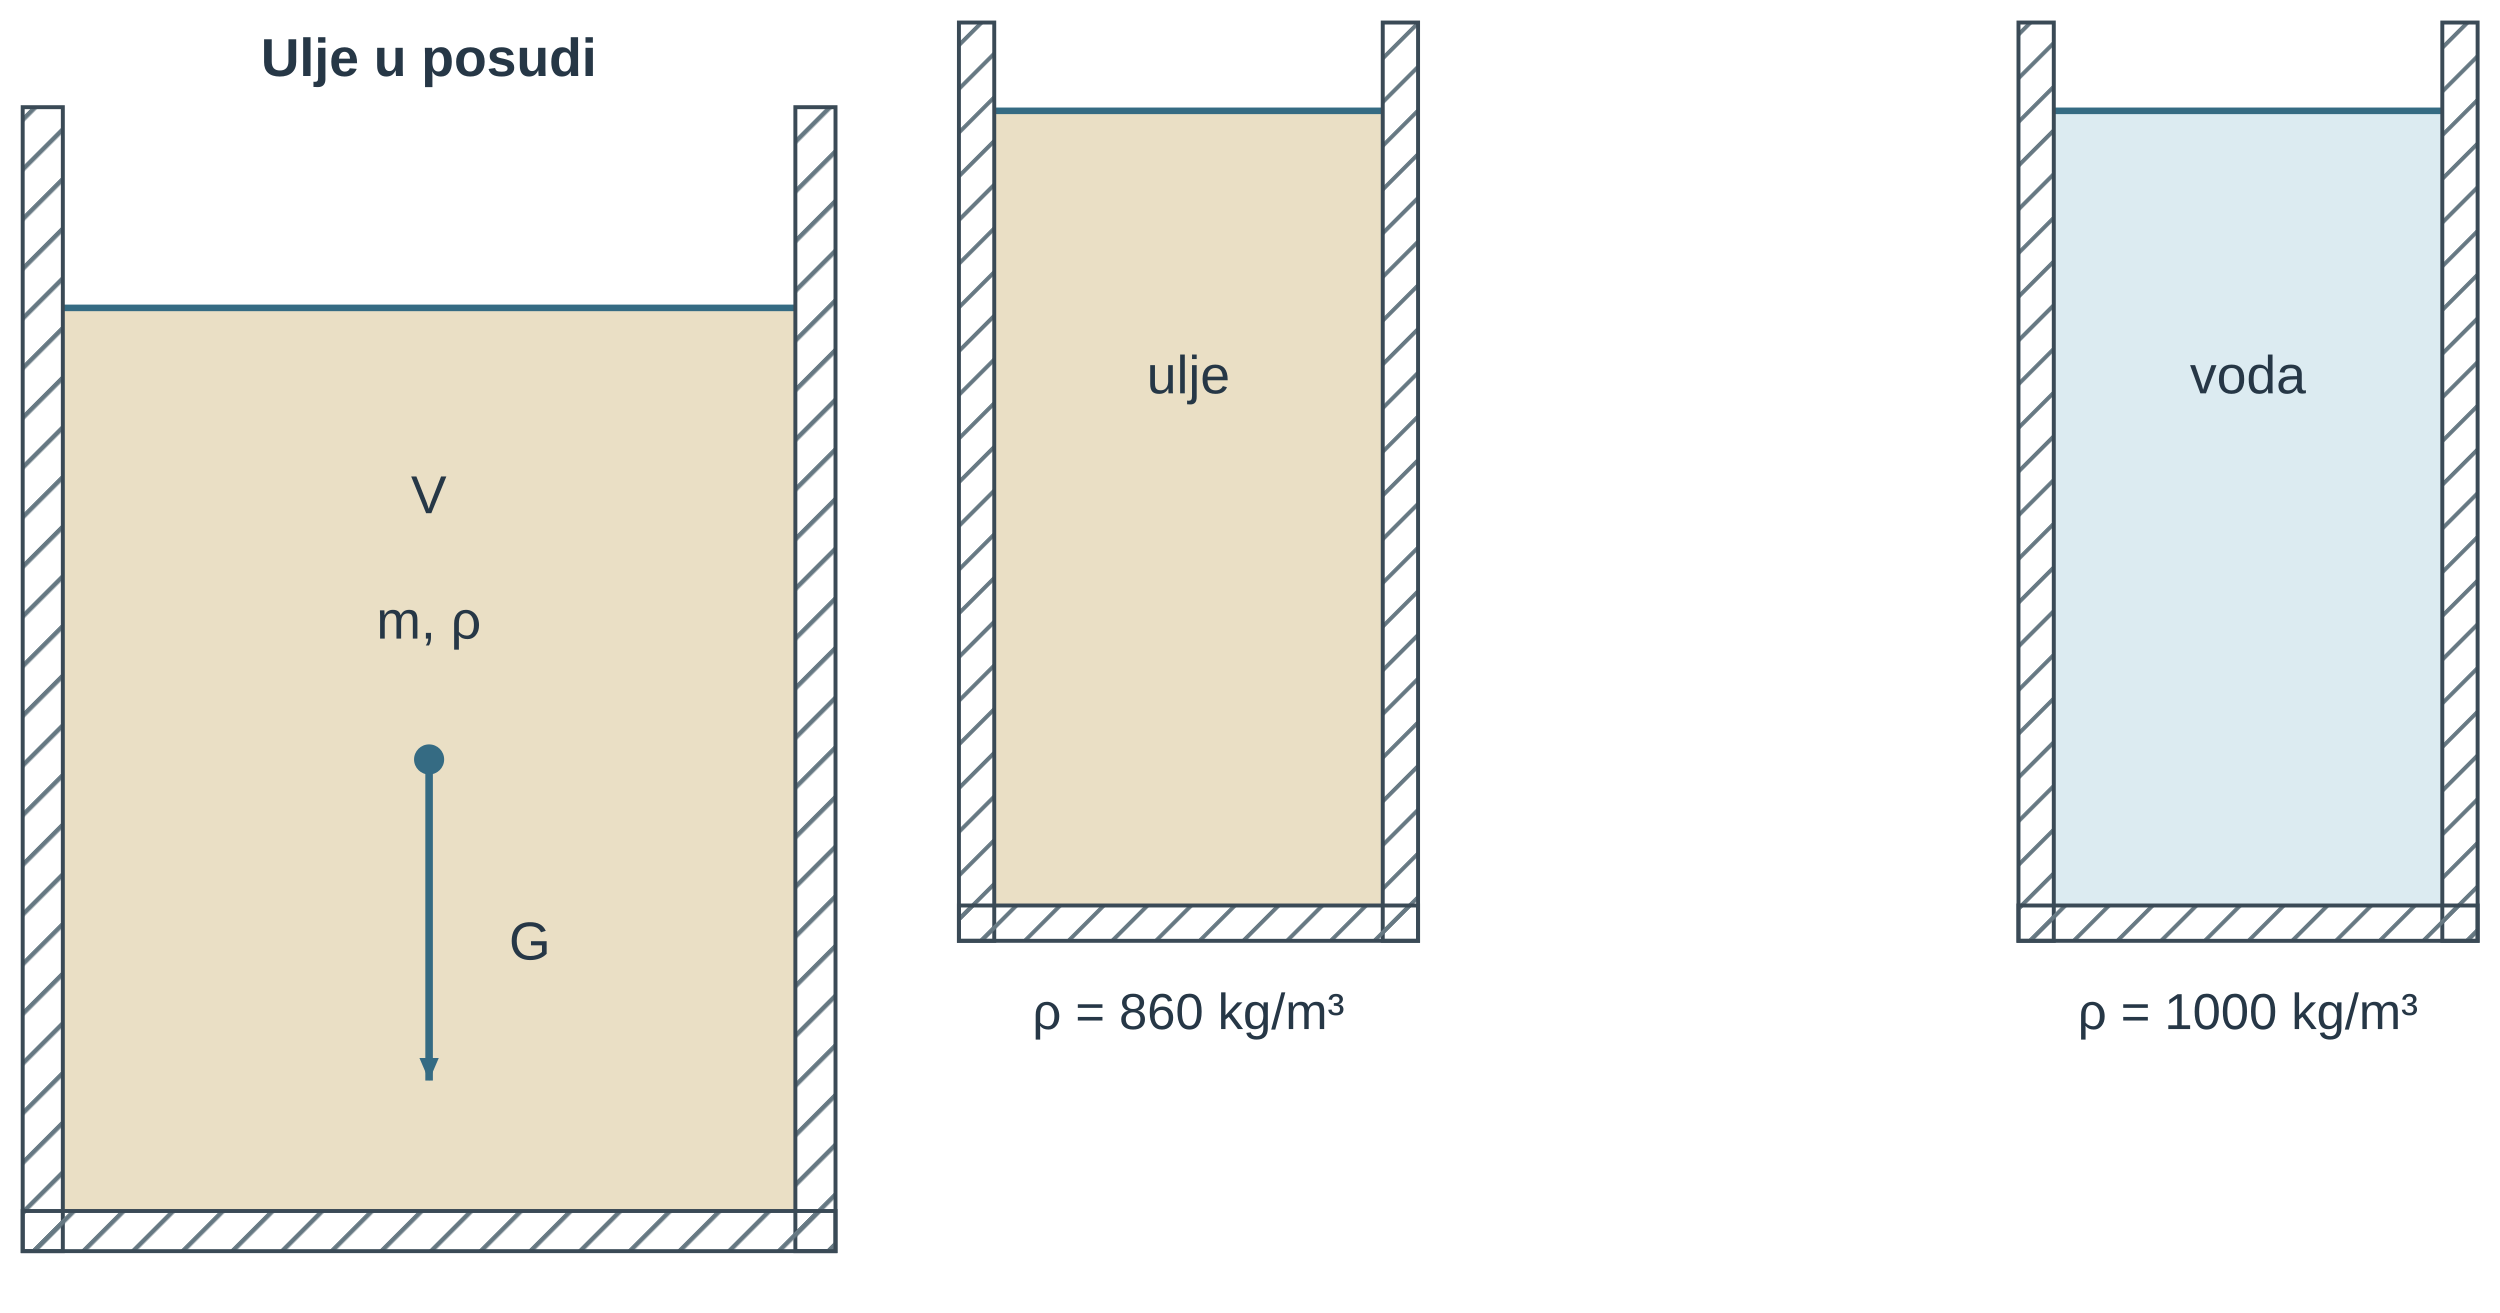
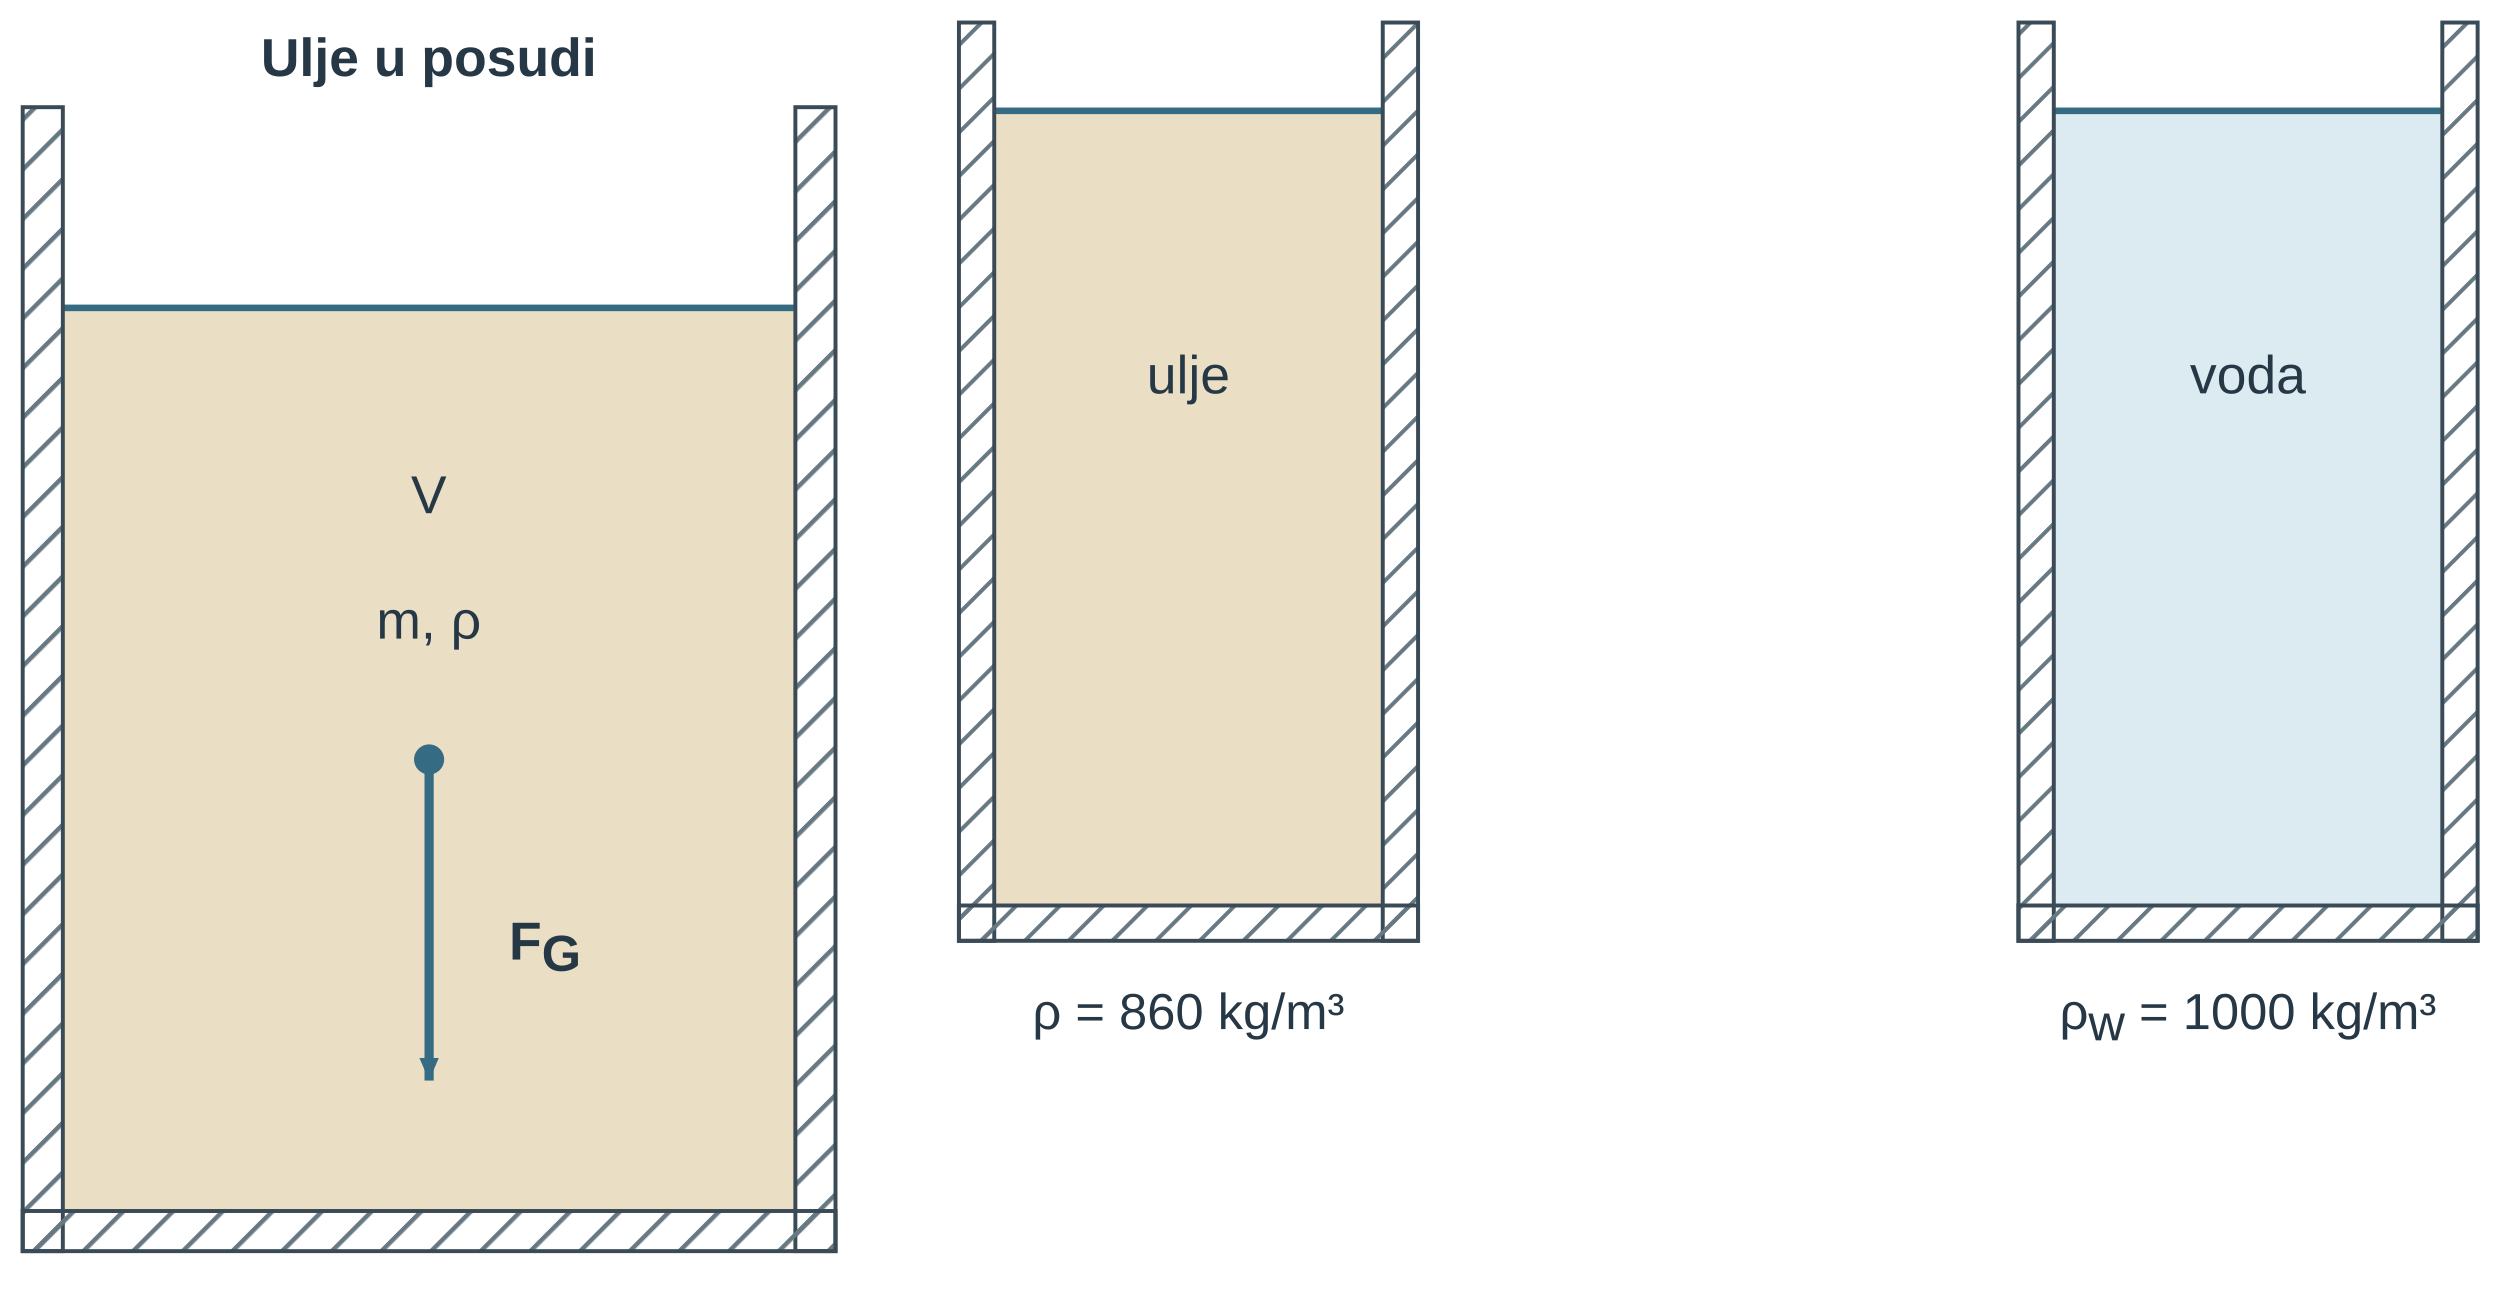
<svg xmlns="http://www.w3.org/2000/svg" width="443.959pt" height="233.057pt" viewBox="0 0 443.959 233.057" role="img">
  <defs>
    <pattern id="u01fgs_hatch" width="7" height="7" patternUnits="userSpaceOnUse" patternTransform="rotate(45)">
      <line x1="0" y1="0" x2="0" y2="7" stroke="#657781" stroke-width="1.8" />
    </pattern>
    <marker id="u01fgs_v" markerWidth="7" markerHeight="6" refX="7" refY="3" orient="auto">
      <path d="M0 0 L7 3 L0 6 Z" fill="#356b83" />
    </marker>
    <marker id="u01fgs_dim" markerWidth="6" markerHeight="5" refX="6" refY="2.5" orient="auto-start-reverse">
      <path d="M0 0 L6 2.5 L0 5 Z" fill="#657781" />
    </marker>
    <marker id="u01fgs_dimSmall" markerWidth="3" markerHeight="3" refX="3" refY="1.5" orient="auto-start-reverse">
      <path d="M0 0 L3 1.5 L0 3 Z" fill="#356b83" />
    </marker>
    <marker id="u01fgs_forceMarker" markerWidth="7" markerHeight="6" refX="7" refY="3" orient="auto">
      <path d="M0 0 L7 3 L0 6 Z" fill="#356b83" />
    </marker>
    <marker id="u01fgs_pressureMarker" markerWidth="7" markerHeight="6" refX="7" refY="3" orient="auto">
      <path d="M0 0 L7 3 L0 6 Z" fill="#356b83" />
    </marker>
    <marker id="u01fgs_reactionMarker" markerWidth="7" markerHeight="6" refX="7" refY="3" orient="auto">
      <path d="M0 0 L7 3 L0 6 Z" fill="#356b83" />
    </marker>
    <marker id="u01fgs_axisMarker" markerWidth="7" markerHeight="6" refX="7" refY="3" orient="auto">
      <path d="M0 0 L7 3 L0 6 Z" fill="#3a4a56" />
+     </marker>
+     <marker id="u01fgs_vF" viewBox="0 0 7 6" markerWidth="5.75" markerHeight="4.93" refX="7" refY="3" orient="auto">
+       <path d="M0 0 L7 3 L0 6 Z" fill="#356b83" />
+     </marker>
+     <marker id="u01fgs_vopen" viewBox="0 0 10 10" refX="9" refY="5" markerWidth="9" markerHeight="9" orient="auto-start-reverse">
+       <path d="M1,1 L9,5 L1,9" fill="none" stroke="#356b83" stroke-width="2" stroke-linecap="round" stroke-linejoin="round" />
+     </marker>
+     <marker id="u01fgs_vP" viewBox="0 0 7 6" markerWidth="6" markerHeight="5.14" refX="7" refY="3" orient="auto">
+       <path d="M0 0 L7 3 L0 6 Z" fill="#356b83" />
    </marker>
  </defs>
  <g font-family="Arial, Liberation Sans, sans-serif">
    <g transform="translate(0 0)">
      <g transform="translate(76.139 13.5)">
        <text data-source-text="1" x="0" y="0" text-anchor="middle" font-size="9.5" font-weight="600" fill="rgb(38, 55, 70)">Ulje u posudi</text>
      </g>
      <g transform="translate(-63.595 -57.592) scale(0.891)">
        <g transform="matrix(1 0 0 1 -60.102 16)">
          <rect x="144" y="110" width="146" height="180" rx="0" fill="rgb(234, 223, 197)" stroke="none" stroke-width="1.2px" stroke-linecap="butt" stroke-linejoin="miter" stroke-dasharray="none" fill-opacity="1" stroke-opacity="1" opacity="1" marker-start="none" marker-mid="none" marker-end="none" data-source-geometry="1" />
        </g>
      </g>
      <g transform="translate(-63.595 -57.592) scale(0.891)">
        <g transform="matrix(1 0 0 1 -60.102 16)">
          <line x1="144" y1="110" x2="290" y2="110" stroke="rgb(53, 107, 131)" stroke-width="1.31" fill="rgb(58, 74, 86)" stroke-linecap="butt" stroke-linejoin="miter" stroke-dasharray="none" fill-opacity="1" stroke-opacity="1" opacity="1" marker-start="none" marker-mid="none" marker-end="none" data-source-geometry="2" />
        </g>
      </g>
      <g transform="translate(-63.595 -57.592) scale(0.891)">
        <g transform="matrix(1 0 0 1 -60.102 16)">
          <rect x="136" y="70" width="8" height="228" rx="0" fill="url(#u01fgs_hatch)" stroke="rgb(58, 74, 86)" stroke-width="0.786" stroke-linecap="butt" stroke-linejoin="miter" stroke-dasharray="none" fill-opacity="1" stroke-opacity="1" opacity="1" marker-start="none" marker-mid="none" marker-end="none" data-source-geometry="3" />
        </g>
      </g>
      <g transform="translate(-63.595 -57.592) scale(0.891)">
        <g transform="matrix(1 0 0 1 -60.102 16)">
          <rect x="290" y="70" width="8" height="228" rx="0" fill="url(#u01fgs_hatch)" stroke="rgb(58, 74, 86)" stroke-width="0.786" stroke-linecap="butt" stroke-linejoin="miter" stroke-dasharray="none" fill-opacity="1" stroke-opacity="1" opacity="1" marker-start="none" marker-mid="none" marker-end="none" data-source-geometry="4" />
        </g>
      </g>
      <g transform="translate(-63.595 -57.592) scale(0.891)">
        <g transform="matrix(1 0 0 1 -60.102 16)">
          <rect x="136" y="290" width="162" height="8" rx="0" fill="url(#u01fgs_hatch)" stroke="rgb(58, 74, 86)" stroke-width="0.786" stroke-linecap="butt" stroke-linejoin="miter" stroke-dasharray="none" fill-opacity="1" stroke-opacity="1" opacity="1" marker-start="none" marker-mid="none" marker-end="none" data-source-geometry="5" />
        </g>
      </g>
      <g transform="translate(-63.595 -57.592) scale(0.891)">
        <g transform="matrix(1 0 0 1 -60.102 16)">
          <circle cx="217" cy="200" r="3" fill="rgb(53, 107, 131)" stroke="none" stroke-width="1px" stroke-linecap="butt" stroke-linejoin="miter" stroke-dasharray="none" fill-opacity="1" stroke-opacity="1" opacity="1" marker-start="none" marker-mid="none" marker-end="none" data-source-geometry="8" />
        </g>
      </g>
      <defs>
-         <marker id="u01fgs_forceMarker-print-0-9-marker-end" markerWidth="4.491" markerHeight="3.85" refX="7" refY="3" orient="auto" viewBox="0 0 7 6" markerUnits="userSpaceOnUse">
+         <marker id="u01fgs_vF-print-0-9-marker-end" viewBox="0 0 7 6" markerWidth="4.491" markerHeight="3.851" refX="7" refY="3" orient="auto" markerUnits="userSpaceOnUse">
          <path d="M0 0 L7 3 L0 6 Z" fill="#356b83" />
        </marker>
      </defs>
      <g transform="translate(-63.595 -57.592) scale(0.891)">
        <g transform="matrix(1 0 0 1 -60.102 16)">
-           <path d="M217 200 L217 264" fill="none" stroke="rgb(53, 107, 131)" stroke-width="1.506" marker-end="url(#u01fgs_forceMarker-print-0-9-marker-end)" stroke-linecap="butt" stroke-linejoin="miter" stroke-dasharray="none" fill-opacity="1" stroke-opacity="1" opacity="1" marker-start="none" marker-mid="none" data-source-geometry="9" />
+           <path d="M217 200 L217 264" fill="none" stroke="rgb(53, 107, 131)" stroke-width="1.834" marker-end="url(#u01fgs_vF-print-0-9-marker-end)" data-mf1-vector="force" stroke-linecap="butt" stroke-linejoin="miter" stroke-dasharray="none" fill-opacity="1" stroke-opacity="1" opacity="1" marker-start="none" marker-mid="none" data-source-geometry="9" />
        </g>
      </g>
      <g transform="translate(76.139 91.139)">
        <text data-source-text="2" x="0" y="0" text-anchor="middle" font-size="9.5" font-weight="400" fill="rgb(38, 55, 70)">V</text>
      </g>
      <g transform="translate(76.139 113.404)">
        <text data-source-text="3" x="0" y="0" text-anchor="middle" font-size="9.5" font-weight="400" fill="rgb(38, 55, 70)">m, ρ</text>
      </g>
      <g transform="translate(90.388 170.402)">
-         <text data-source-text="4" x="0" y="0" text-anchor="start" font-size="9.5" font-weight="400" fill="rgb(38, 55, 70)">G</text>
+         <text data-source-text="4" x="0" y="0" text-anchor="start" font-size="9.5" font-weight="600" fill="rgb(38, 55, 70)">F<tspan font-size="9" font-weight="700" font-style="normal" fill="rgb(38, 55, 70)" baseline-shift="-2">G</tspan>
+         </text>
      </g>
    </g>
    <g transform="translate(166.277 0)">
      <g transform="translate(-220.212 -14.815) scale(0.784)">
        <g transform="matrix(1 0 0 1 232 -66)">
          <rect x="62" y="110" width="88" height="180" rx="0" fill="rgb(234, 223, 197)" stroke="none" stroke-width="1.2px" stroke-linecap="butt" stroke-linejoin="miter" stroke-dasharray="none" fill-opacity="1" stroke-opacity="1" opacity="1" marker-start="none" marker-mid="none" marker-end="none" data-source-geometry="11" />
        </g>
      </g>
      <g transform="translate(-220.212 -14.815) scale(0.784)">
        <g transform="matrix(1 0 0 1 232 -66)">
          <line x1="62" y1="110" x2="150" y2="110" stroke="rgb(53, 107, 131)" stroke-width="1.488" fill="rgb(58, 74, 86)" stroke-linecap="butt" stroke-linejoin="miter" stroke-dasharray="none" fill-opacity="1" stroke-opacity="1" opacity="1" marker-start="none" marker-mid="none" marker-end="none" data-source-geometry="12" />
        </g>
      </g>
      <g transform="translate(-220.212 -14.815) scale(0.784)">
        <g transform="matrix(1 0 0 1 232 -66)">
          <rect x="54" y="90" width="8" height="208" rx="0" fill="url(#u01fgs_hatch)" stroke="rgb(58, 74, 86)" stroke-width="0.893" stroke-linecap="butt" stroke-linejoin="miter" stroke-dasharray="none" fill-opacity="1" stroke-opacity="1" opacity="1" marker-start="none" marker-mid="none" marker-end="none" data-source-geometry="13" />
        </g>
      </g>
      <g transform="translate(-220.212 -14.815) scale(0.784)">
        <g transform="matrix(1 0 0 1 232 -66)">
          <rect x="150" y="90" width="8" height="208" rx="0" fill="url(#u01fgs_hatch)" stroke="rgb(58, 74, 86)" stroke-width="0.893" stroke-linecap="butt" stroke-linejoin="miter" stroke-dasharray="none" fill-opacity="1" stroke-opacity="1" opacity="1" marker-start="none" marker-mid="none" marker-end="none" data-source-geometry="14" />
        </g>
      </g>
      <g transform="translate(-220.212 -14.815) scale(0.784)">
        <g transform="matrix(1 0 0 1 232 -66)">
          <rect x="54" y="290" width="104" height="8" rx="0" fill="url(#u01fgs_hatch)" stroke="rgb(58, 74, 86)" stroke-width="0.893" stroke-linecap="butt" stroke-linejoin="miter" stroke-dasharray="none" fill-opacity="1" stroke-opacity="1" opacity="1" marker-start="none" marker-mid="none" marker-end="none" data-source-geometry="15" />
        </g>
      </g>
      <g transform="translate(-220.212 -14.815) scale(0.784)">
        <g transform="matrix(1 0 0 1 232 -66)">
          <rect x="302" y="110" width="88" height="180" rx="0" fill="rgb(220, 235, 241)" stroke="none" stroke-width="1.2px" stroke-linecap="butt" stroke-linejoin="miter" stroke-dasharray="none" fill-opacity="1" stroke-opacity="1" opacity="1" marker-start="none" marker-mid="none" marker-end="none" data-source-geometry="18" />
        </g>
      </g>
      <g transform="translate(-220.212 -14.815) scale(0.784)">
        <g transform="matrix(1 0 0 1 232 -66)">
          <line x1="302" y1="110" x2="390" y2="110" stroke="rgb(53, 107, 131)" stroke-width="1.488" fill="rgb(58, 74, 86)" stroke-linecap="butt" stroke-linejoin="miter" stroke-dasharray="none" fill-opacity="1" stroke-opacity="1" opacity="1" marker-start="none" marker-mid="none" marker-end="none" data-source-geometry="19" />
        </g>
      </g>
      <g transform="translate(-220.212 -14.815) scale(0.784)">
        <g transform="matrix(1 0 0 1 232 -66)">
          <rect x="294" y="90" width="8" height="208" rx="0" fill="url(#u01fgs_hatch)" stroke="rgb(58, 74, 86)" stroke-width="0.893" stroke-linecap="butt" stroke-linejoin="miter" stroke-dasharray="none" fill-opacity="1" stroke-opacity="1" opacity="1" marker-start="none" marker-mid="none" marker-end="none" data-source-geometry="20" />
        </g>
      </g>
      <g transform="translate(-220.212 -14.815) scale(0.784)">
        <g transform="matrix(1 0 0 1 232 -66)">
          <rect x="390" y="90" width="8" height="208" rx="0" fill="url(#u01fgs_hatch)" stroke="rgb(58, 74, 86)" stroke-width="0.893" stroke-linecap="butt" stroke-linejoin="miter" stroke-dasharray="none" fill-opacity="1" stroke-opacity="1" opacity="1" marker-start="none" marker-mid="none" marker-end="none" data-source-geometry="21" />
        </g>
      </g>
      <g transform="translate(-220.212 -14.815) scale(0.784)">
        <g transform="matrix(1 0 0 1 232 -66)">
          <rect x="294" y="290" width="104" height="8" rx="0" fill="url(#u01fgs_hatch)" stroke="rgb(58, 74, 86)" stroke-width="0.893" stroke-linecap="butt" stroke-linejoin="miter" stroke-dasharray="none" fill-opacity="1" stroke-opacity="1" opacity="1" marker-start="none" marker-mid="none" marker-end="none" data-source-geometry="22" />
        </g>
      </g>
      <g transform="translate(44.766 69.853)">
        <text data-source-text="5" x="0" y="0" text-anchor="middle" font-size="9.5" font-weight="400" fill="rgb(38, 55, 70)">ulje</text>
      </g>
      <g transform="translate(232.916 69.853)">
        <text data-source-text="7" x="0" y="0" text-anchor="middle" font-size="9.5" font-weight="400" fill="rgb(38, 55, 70)">voda</text>
      </g>
      <g transform="translate(44.766 182.743)">
        <text data-source-text="6" x="0" y="0" text-anchor="middle" font-size="9" font-weight="400" fill="rgb(38, 55, 70)">ρ = 860 kg/m³</text>
      </g>
      <g transform="translate(232.916 182.743)">
-         <text data-source-text="8" x="0" y="0" text-anchor="middle" font-size="9" font-weight="400" fill="rgb(38, 55, 70)">ρ = 1000 kg/m³</text>
+         <text data-source-text="8" x="0" y="0" text-anchor="middle" font-size="9" font-weight="400" fill="rgb(38, 55, 70)">ρ<tspan font-size="9" font-weight="400" font-style="normal" fill="rgb(38, 55, 70)" baseline-shift="-2">w</tspan> = 1000 kg/m³</text>
      </g>
    </g>
  </g>
</svg>
